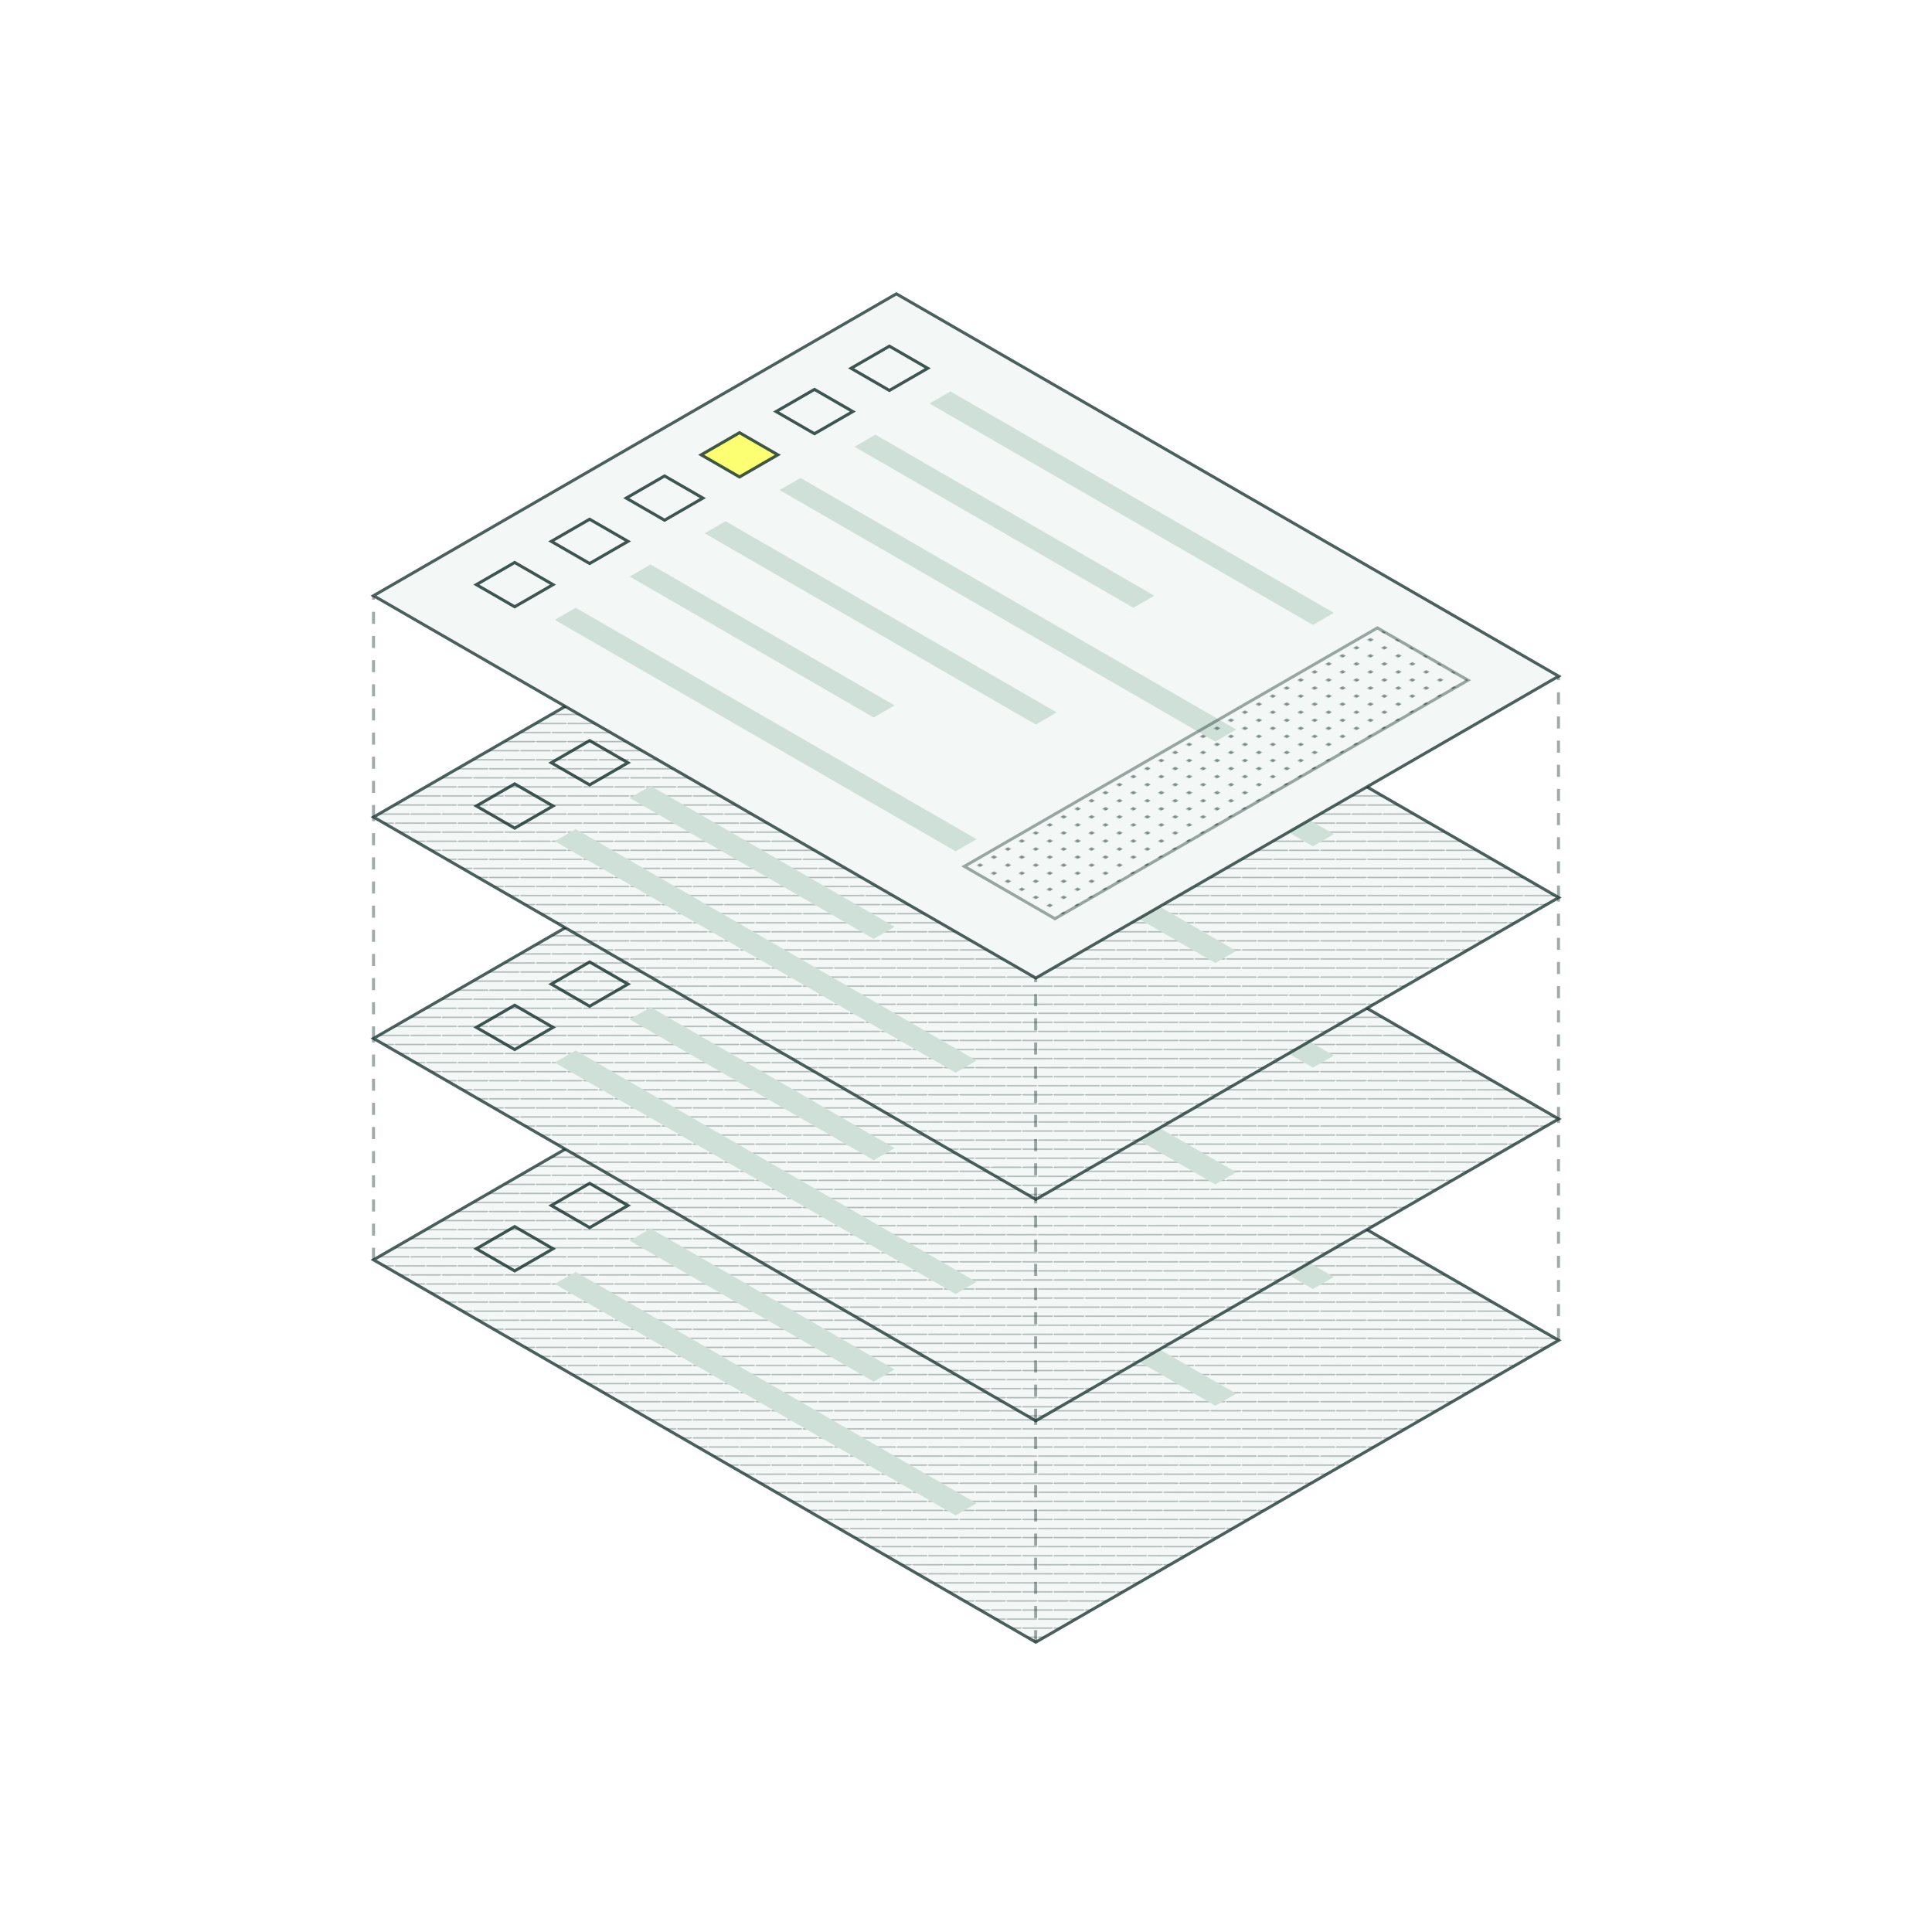
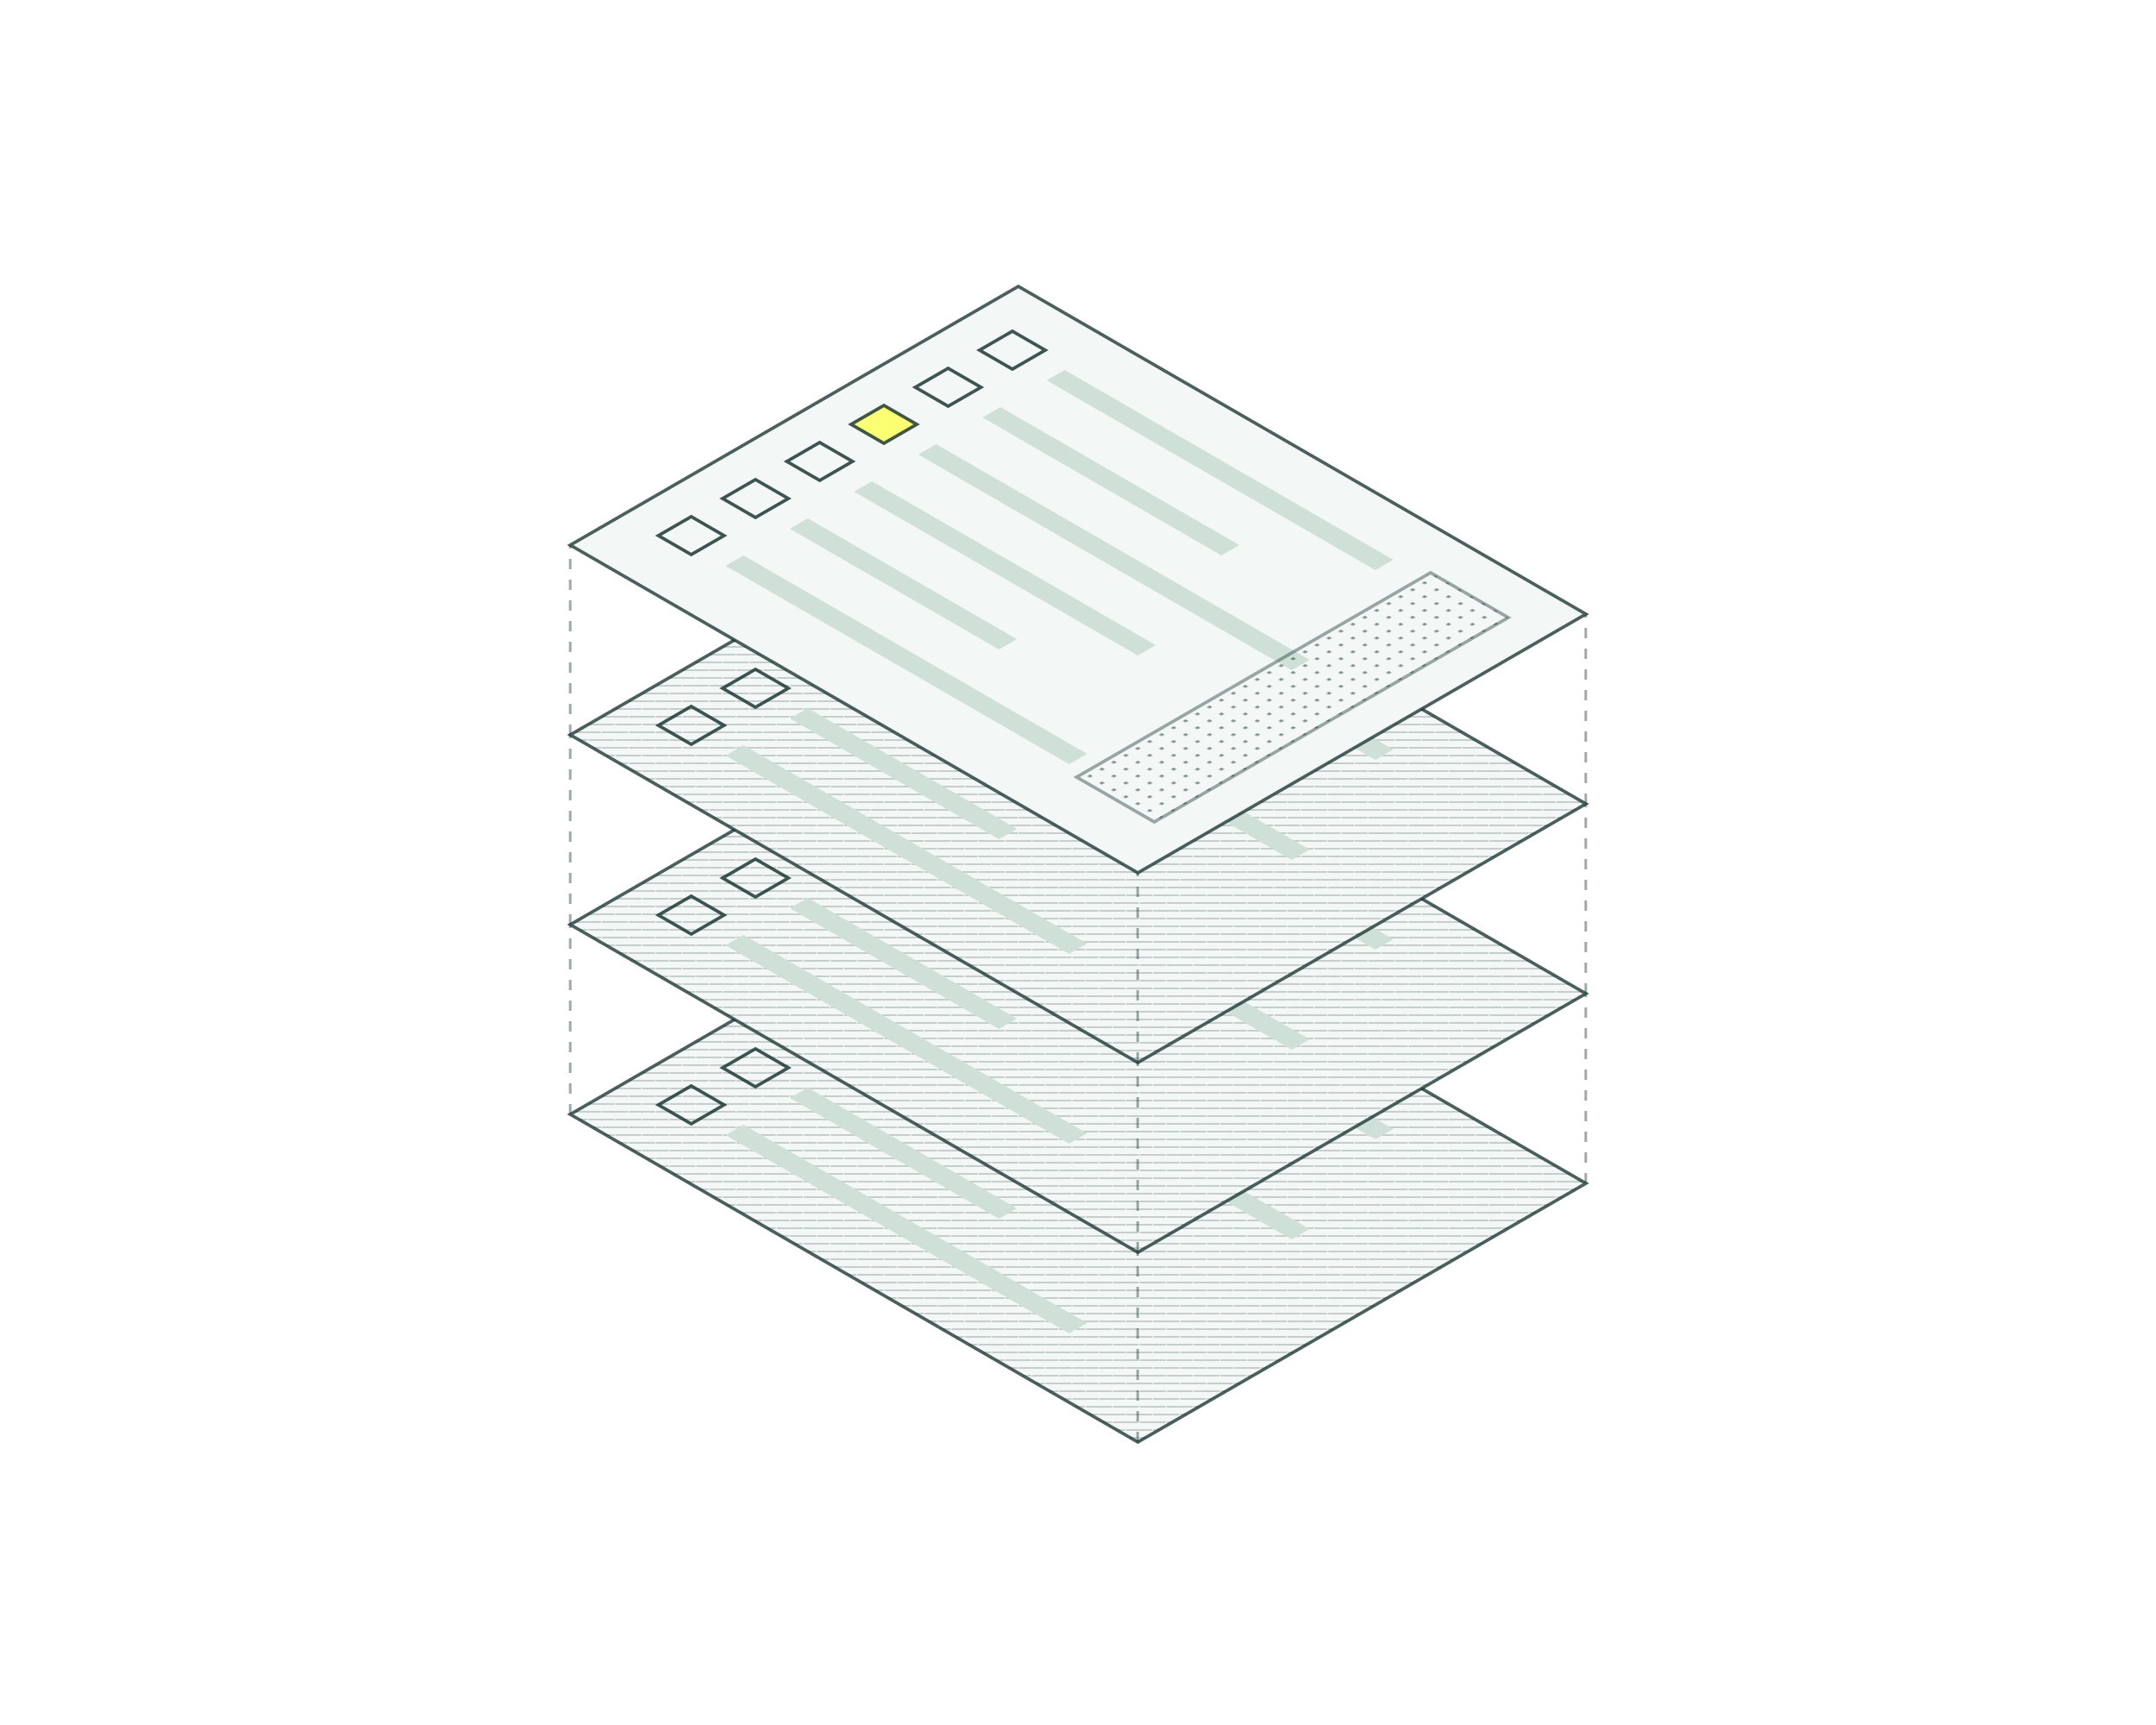
- <svg xmlns="http://www.w3.org/2000/svg" viewBox="0 0 960 960" width="960" height="960" role="img" aria-label="Abstract illustration: stacked claims checked line by line">
+ <svg xmlns="http://www.w3.org/2000/svg" viewBox="0 0 1000 800" width="1000" height="800" role="img" aria-label="Abstract illustration: stacked claims checked line by line">
  <defs>
    <pattern id="hex" width="34.64" height="60" patternUnits="userSpaceOnUse">
      <path d="M17.32 0 L34.64 10 L34.64 30 L17.32 40 L0 30 L0 10 Z M17.32 40 L17.32 60 M0 30 L0 0 M34.64 30 L34.64 0" fill="none" stroke="#0f2d29" stroke-opacity=".4" stroke-width="1.2" />
    </pattern>
    <pattern id="dots" width="8" height="8" patternUnits="userSpaceOnUse">
      <rect x="3" y="3" width="1.8" height="1.8" fill="#0f2d29" fill-opacity=".5" />
    </pattern>
    <pattern id="diag" width="9" height="9" patternUnits="userSpaceOnUse">
      <path d="M0 9 L9 0" stroke="#0f2d29" stroke-opacity=".28" stroke-width="1" />
    </pattern>
    <pattern id="flat" width="96" height="48" patternUnits="userSpaceOnUse">
      <path d="M0 .5 H96 M.5 0 V48" stroke="#0f2d29" stroke-opacity=".09" stroke-width="1" />
    </pattern>
  </defs>
-   <g transform="translate(0,96)">
+   <g transform="translate(500.0,400.0) scale(0.8) translate(-480.0,-384.0)">
    <g transform="matrix(0.866,0.5,-0.866,0.5,445.4,380.0)">
      <rect x="0.0" y="0.0" width="380.0" height="300.0" fill="#f3f7f5" stroke="#0f2d29" stroke-opacity="0.75" stroke-width="1.5" vector-effect="non-scaling-stroke" />
      <rect x="0.0" y="0.0" width="380.0" height="300.0" fill="url(#diag)" />
      <rect x="24.0" y="28.0" width="22.0" height="22.0" fill="none" stroke="#0f2d29" stroke-opacity="0.8" stroke-width="1.5" vector-effect="non-scaling-stroke" />
      <rect x="64.0" y="33.0" width="220.0" height="12.0" fill="#cfe0d8" />
      <rect x="24.0" y="71.0" width="22.0" height="22.0" fill="none" stroke="#0f2d29" stroke-opacity="0.8" stroke-width="1.5" vector-effect="non-scaling-stroke" />
      <rect x="64.0" y="76.0" width="160.0" height="12.0" fill="#cfe0d8" />
      <rect x="24.0" y="114.0" width="22.0" height="22.0" fill="none" stroke="#0f2d29" stroke-opacity="0.8" stroke-width="1.5" vector-effect="non-scaling-stroke" />
      <rect x="64.0" y="119.0" width="250.0" height="12.0" fill="#cfe0d8" />
      <rect x="24.0" y="157.0" width="22.0" height="22.0" fill="none" stroke="#0f2d29" stroke-opacity="0.8" stroke-width="1.5" vector-effect="non-scaling-stroke" />
      <rect x="64.0" y="162.0" width="190.0" height="12.0" fill="#cfe0d8" />
      <rect x="24.0" y="200.0" width="22.0" height="22.0" fill="none" stroke="#0f2d29" stroke-opacity="0.8" stroke-width="1.5" vector-effect="non-scaling-stroke" />
      <rect x="64.0" y="205.0" width="140.0" height="12.0" fill="#cfe0d8" />
      <rect x="24.0" y="243.0" width="22.0" height="22.0" fill="none" stroke="#0f2d29" stroke-opacity="0.8" stroke-width="1.5" vector-effect="non-scaling-stroke" />
      <rect x="64.0" y="248.0" width="230.0" height="12.0" fill="#cfe0d8" />
    </g>
    <line x1="185.6" y1="530.0" x2="185.6" y2="420.0" stroke="#0f2d29" stroke-opacity="0.4" stroke-width="1.5" stroke-dasharray="6 6" />
    <line x1="514.6" y1="720.0" x2="514.6" y2="610.0" stroke="#0f2d29" stroke-opacity="0.4" stroke-width="1.5" stroke-dasharray="6 6" />
    <line x1="774.4" y1="570.0" x2="774.4" y2="460.0" stroke="#0f2d29" stroke-opacity="0.4" stroke-width="1.5" stroke-dasharray="6 6" />
    <g transform="matrix(0.866,0.5,-0.866,0.5,445.4,270.0)">
      <rect x="0.0" y="0.0" width="380.0" height="300.0" fill="#f3f7f5" stroke="#0f2d29" stroke-opacity="0.75" stroke-width="1.5" vector-effect="non-scaling-stroke" />
      <rect x="0.0" y="0.0" width="380.0" height="300.0" fill="url(#diag)" />
      <rect x="24.0" y="28.0" width="22.0" height="22.0" fill="none" stroke="#0f2d29" stroke-opacity="0.8" stroke-width="1.5" vector-effect="non-scaling-stroke" />
      <rect x="64.0" y="33.0" width="220.0" height="12.0" fill="#cfe0d8" />
      <rect x="24.0" y="71.0" width="22.0" height="22.0" fill="none" stroke="#0f2d29" stroke-opacity="0.8" stroke-width="1.5" vector-effect="non-scaling-stroke" />
      <rect x="64.0" y="76.0" width="160.0" height="12.0" fill="#cfe0d8" />
      <rect x="24.0" y="114.0" width="22.0" height="22.0" fill="none" stroke="#0f2d29" stroke-opacity="0.8" stroke-width="1.5" vector-effect="non-scaling-stroke" />
      <rect x="64.0" y="119.0" width="250.0" height="12.0" fill="#cfe0d8" />
      <rect x="24.0" y="157.0" width="22.0" height="22.0" fill="none" stroke="#0f2d29" stroke-opacity="0.8" stroke-width="1.5" vector-effect="non-scaling-stroke" />
      <rect x="64.0" y="162.0" width="190.0" height="12.0" fill="#cfe0d8" />
      <rect x="24.0" y="200.0" width="22.0" height="22.0" fill="none" stroke="#0f2d29" stroke-opacity="0.8" stroke-width="1.5" vector-effect="non-scaling-stroke" />
      <rect x="64.0" y="205.0" width="140.0" height="12.0" fill="#cfe0d8" />
      <rect x="24.0" y="243.0" width="22.0" height="22.0" fill="none" stroke="#0f2d29" stroke-opacity="0.8" stroke-width="1.5" vector-effect="non-scaling-stroke" />
      <rect x="64.0" y="248.0" width="230.0" height="12.0" fill="#cfe0d8" />
    </g>
    <line x1="185.6" y1="420.0" x2="185.6" y2="310.0" stroke="#0f2d29" stroke-opacity="0.4" stroke-width="1.5" stroke-dasharray="6 6" />
    <line x1="514.6" y1="610.0" x2="514.6" y2="500.0" stroke="#0f2d29" stroke-opacity="0.4" stroke-width="1.5" stroke-dasharray="6 6" />
    <line x1="774.4" y1="460.0" x2="774.4" y2="350.0" stroke="#0f2d29" stroke-opacity="0.4" stroke-width="1.5" stroke-dasharray="6 6" />
    <g transform="matrix(0.866,0.5,-0.866,0.5,445.4,160.0)">
      <rect x="0.0" y="0.0" width="380.0" height="300.0" fill="#f3f7f5" stroke="#0f2d29" stroke-opacity="0.75" stroke-width="1.5" vector-effect="non-scaling-stroke" />
      <rect x="0.0" y="0.0" width="380.0" height="300.0" fill="url(#diag)" />
      <rect x="24.0" y="28.0" width="22.0" height="22.0" fill="none" stroke="#0f2d29" stroke-opacity="0.8" stroke-width="1.5" vector-effect="non-scaling-stroke" />
      <rect x="64.0" y="33.0" width="220.0" height="12.0" fill="#cfe0d8" />
      <rect x="24.0" y="71.0" width="22.0" height="22.0" fill="none" stroke="#0f2d29" stroke-opacity="0.8" stroke-width="1.5" vector-effect="non-scaling-stroke" />
      <rect x="64.0" y="76.0" width="160.0" height="12.0" fill="#cfe0d8" />
      <rect x="24.0" y="114.0" width="22.0" height="22.0" fill="none" stroke="#0f2d29" stroke-opacity="0.8" stroke-width="1.5" vector-effect="non-scaling-stroke" />
      <rect x="64.0" y="119.0" width="250.0" height="12.0" fill="#cfe0d8" />
      <rect x="24.0" y="157.0" width="22.0" height="22.0" fill="none" stroke="#0f2d29" stroke-opacity="0.8" stroke-width="1.5" vector-effect="non-scaling-stroke" />
      <rect x="64.0" y="162.0" width="190.0" height="12.0" fill="#cfe0d8" />
      <rect x="24.0" y="200.0" width="22.0" height="22.0" fill="none" stroke="#0f2d29" stroke-opacity="0.8" stroke-width="1.5" vector-effect="non-scaling-stroke" />
      <rect x="64.0" y="205.0" width="140.0" height="12.0" fill="#cfe0d8" />
      <rect x="24.0" y="243.0" width="22.0" height="22.0" fill="none" stroke="#0f2d29" stroke-opacity="0.8" stroke-width="1.5" vector-effect="non-scaling-stroke" />
      <rect x="64.0" y="248.0" width="230.0" height="12.0" fill="#cfe0d8" />
    </g>
    <line x1="185.6" y1="310.0" x2="185.6" y2="200.0" stroke="#0f2d29" stroke-opacity="0.4" stroke-width="1.5" stroke-dasharray="6 6" />
    <line x1="514.6" y1="500.0" x2="514.6" y2="390.0" stroke="#0f2d29" stroke-opacity="0.4" stroke-width="1.5" stroke-dasharray="6 6" />
    <line x1="774.4" y1="350.0" x2="774.4" y2="240.0" stroke="#0f2d29" stroke-opacity="0.4" stroke-width="1.5" stroke-dasharray="6 6" />
    <g transform="matrix(0.866,0.5,-0.866,0.5,445.4,50.0)">
      <rect x="0.0" y="0.0" width="380.0" height="300.0" fill="#f3f7f5" stroke="#0f2d29" stroke-opacity="0.75" stroke-width="1.5" vector-effect="non-scaling-stroke" />
      <rect x="24.0" y="28.0" width="22.0" height="22.0" fill="none" stroke="#0f2d29" stroke-opacity="0.8" stroke-width="1.5" vector-effect="non-scaling-stroke" />
      <rect x="64.0" y="33.0" width="220.0" height="12.0" fill="#cfe0d8" />
      <rect x="24.0" y="71.0" width="22.0" height="22.0" fill="none" stroke="#0f2d29" stroke-opacity="0.8" stroke-width="1.5" vector-effect="non-scaling-stroke" />
      <rect x="64.0" y="76.0" width="160.0" height="12.0" fill="#cfe0d8" />
      <rect x="24.0" y="114.0" width="22.0" height="22.0" fill="#fdff72" stroke="#0f2d29" stroke-opacity="0.8" stroke-width="1.5" vector-effect="non-scaling-stroke" />
      <rect x="64.0" y="119.0" width="250.0" height="12.0" fill="#cfe0d8" />
      <rect x="24.0" y="157.0" width="22.0" height="22.0" fill="none" stroke="#0f2d29" stroke-opacity="0.8" stroke-width="1.5" vector-effect="non-scaling-stroke" />
      <rect x="64.0" y="162.0" width="190.0" height="12.0" fill="#cfe0d8" />
      <rect x="24.0" y="200.0" width="22.0" height="22.0" fill="none" stroke="#0f2d29" stroke-opacity="0.8" stroke-width="1.5" vector-effect="non-scaling-stroke" />
      <rect x="64.0" y="205.0" width="140.0" height="12.0" fill="#cfe0d8" />
      <rect x="24.0" y="243.0" width="22.0" height="22.0" fill="none" stroke="#0f2d29" stroke-opacity="0.8" stroke-width="1.5" vector-effect="non-scaling-stroke" />
      <rect x="64.0" y="248.0" width="230.0" height="12.0" fill="#cfe0d8" />
      <rect x="304.0" y="28.0" width="52.0" height="237.0" fill="url(#dots)" stroke="#0f2d29" stroke-opacity="0.4" stroke-width="1.5" vector-effect="non-scaling-stroke" />
    </g>
  </g>
</svg>
